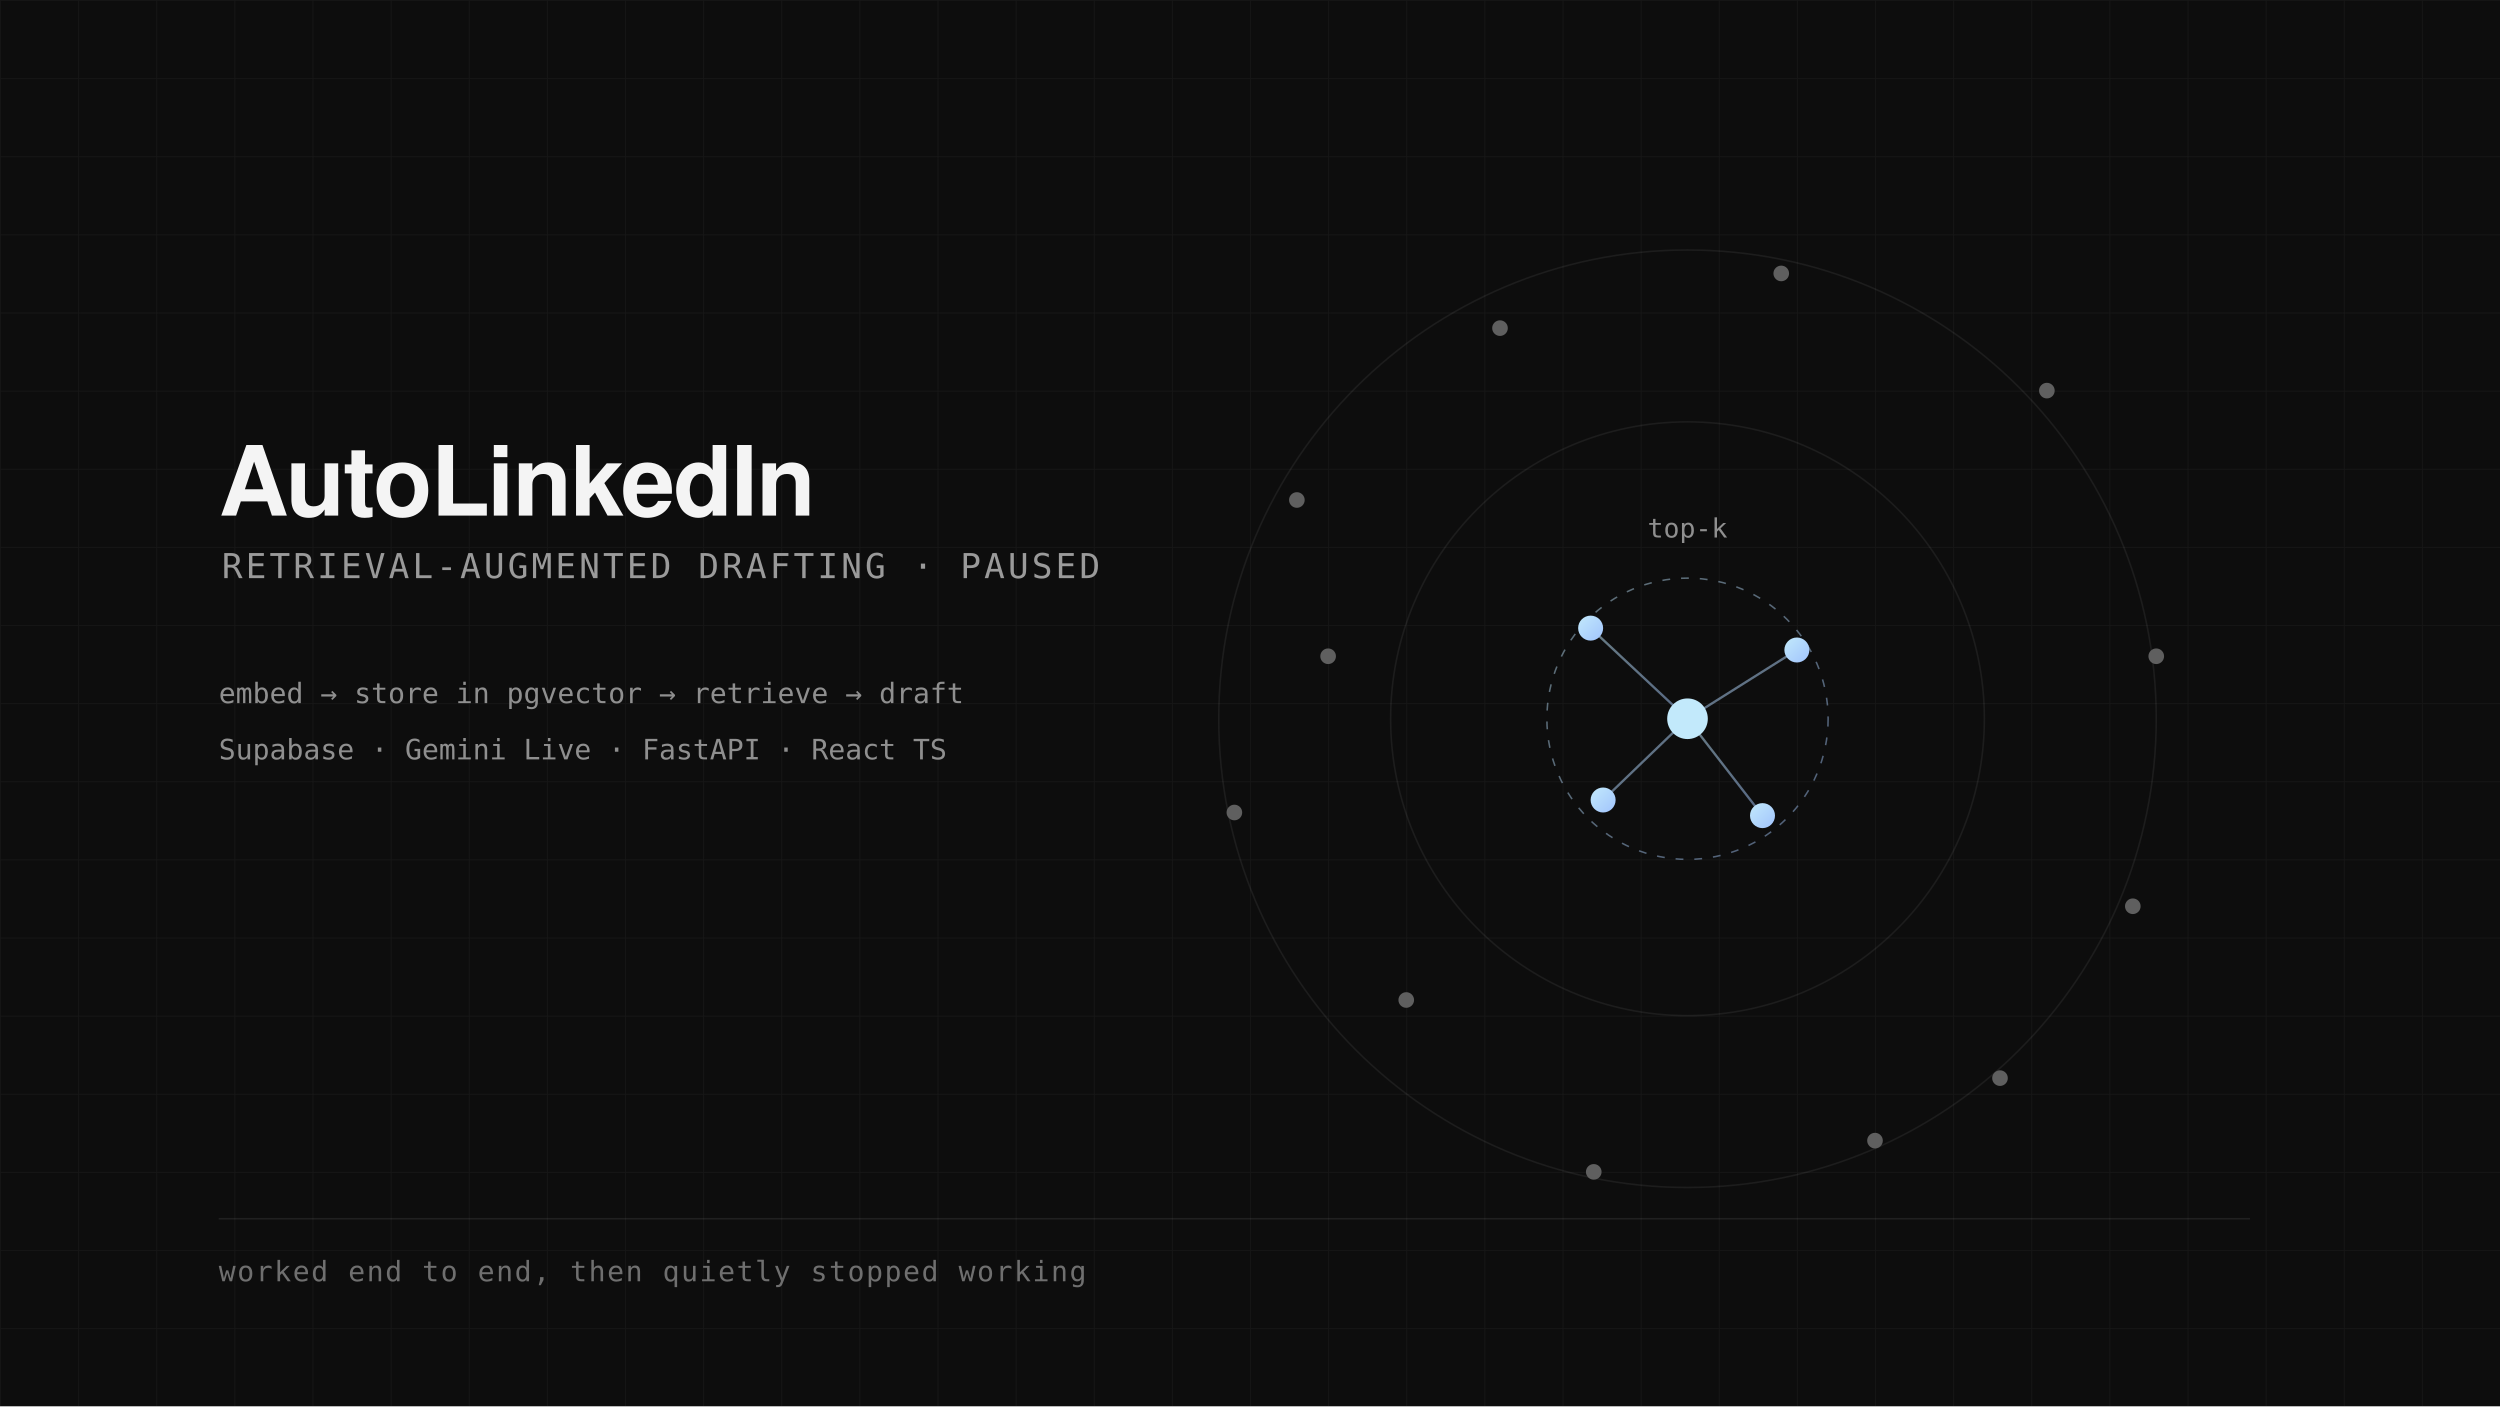
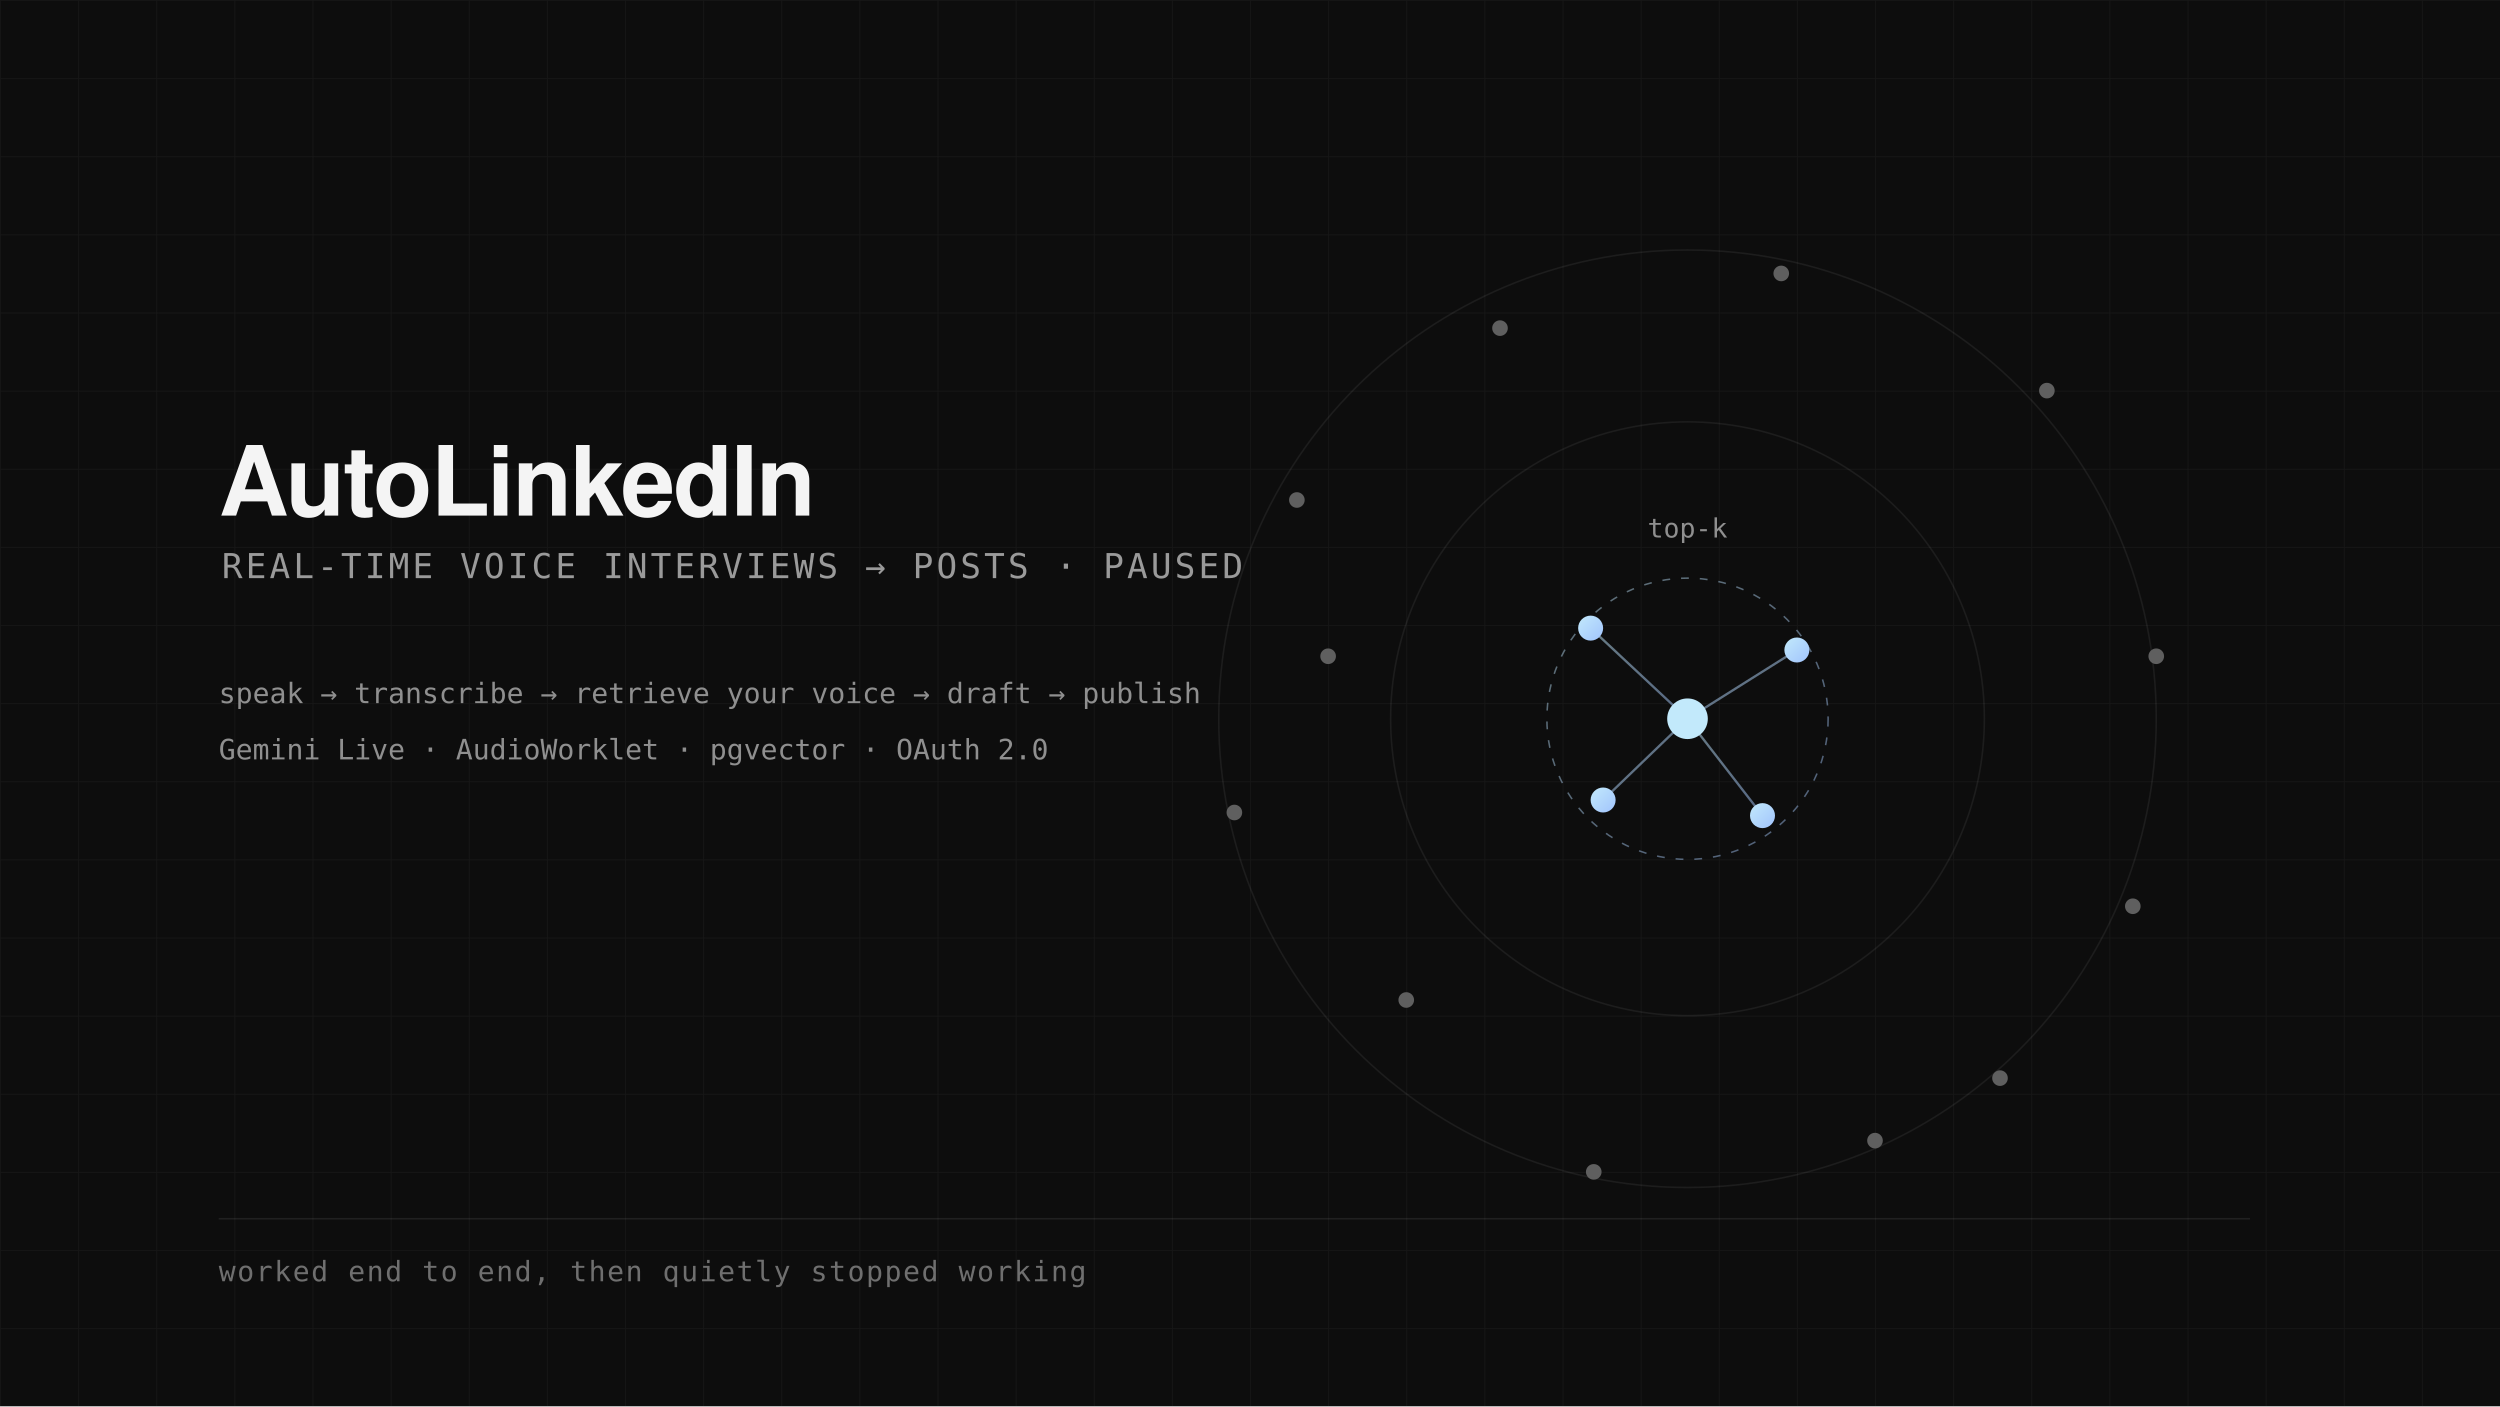
<svg xmlns="http://www.w3.org/2000/svg" viewBox="0 0 1600 900" width="1600" height="900" role="img" aria-label="AutoLinkedIn retrieval-augmented pipeline">
  <defs>
    <linearGradient id="alAccent" x1="0" y1="0" x2="1" y2="1">
      <stop offset="0%" stop-color="#c2e9fb" />
      <stop offset="100%" stop-color="#a1c4fd" />
    </linearGradient>
    <pattern id="alGrid" width="50" height="50" patternUnits="userSpaceOnUse">
      <path d="M50 0 L0 0 0 50" fill="none" stroke="#ffffff" stroke-opacity="0.04" stroke-width="1" />
    </pattern>
  </defs>
  <rect width="1600" height="900" fill="#0d0d0d" />
  <rect width="1600" height="900" fill="url(#alGrid)" />
  <g transform="translate(1080 460)">
    <circle r="300" fill="none" stroke="#ffffff" stroke-opacity="0.07" />
    <circle r="190" fill="none" stroke="#ffffff" stroke-opacity="0.07" />
    <circle r="90" fill="none" stroke="url(#alAccent)" stroke-opacity="0.45" stroke-dasharray="5 7" />
    <g fill="#5f5f5f">
      <circle cx="-250" cy="-140" r="5" />
      <circle cx="-180" cy="180" r="5" />
      <circle cx="230" cy="-210" r="5" />
      <circle cx="285" cy="120" r="5" />
      <circle cx="-290" cy="60" r="5" />
      <circle cx="120" cy="270" r="5" />
      <circle cx="60" cy="-285" r="5" />
      <circle cx="-120" cy="-250" r="5" />
      <circle cx="300" cy="-40" r="5" />
      <circle cx="-60" cy="290" r="5" />
      <circle cx="200" cy="230" r="5" />
      <circle cx="-230" cy="-40" r="5" />
    </g>
    <g stroke="url(#alAccent)" stroke-opacity="0.5" stroke-width="1.5">
      <path d="M0 0 L-62 -58" />
      <path d="M0 0 L70 -44" />
      <path d="M0 0 L48 62" />
      <path d="M0 0 L-54 52" />
    </g>
    <g fill="url(#alAccent)">
      <circle cx="-62" cy="-58" r="8" />
      <circle cx="70" cy="-44" r="8" />
      <circle cx="48" cy="62" r="8" />
      <circle cx="-54" cy="52" r="8" />
    </g>
    <circle r="13" fill="#c2e9fb" />
    <text x="0" y="-116" text-anchor="middle" font-family="ui-monospace, Menlo, Consolas, monospace" font-size="17" fill="#8f8f8f">top-k</text>
  </g>
  <g font-family="Helvetica, Arial, sans-serif" fill="#f4f4f4">
    <text x="140" y="330" font-size="62" font-weight="600" letter-spacing="-1">AutoLinkedIn</text>
-     <text x="142" y="370" font-size="22" fill="#9a9a9a" letter-spacing="2" font-family="ui-monospace, Menlo, Consolas, monospace">RETRIEVAL-AUGMENTED DRAFTING · PAUSED</text>
+     <text x="142" y="370" font-size="22" fill="#9a9a9a" letter-spacing="2" font-family="ui-monospace, Menlo, Consolas, monospace">REAL-TIME VOICE INTERVIEWS → POSTS · PAUSED</text>
  </g>
  <g font-family="ui-monospace, Menlo, Consolas, monospace" font-size="18" fill="#8f8f8f">
-     <text x="140" y="450">embed → store in pgvector → retrieve → draft</text>
-     <text x="140" y="486">Supabase · Gemini Live · FastAPI · React TS</text>
+     <text x="140" y="450">speak → transcribe → retrieve your voice → draft → publish</text>
+     <text x="140" y="486">Gemini Live · AudioWorklet · pgvector · OAuth 2.0</text>
  </g>
  <g font-family="ui-monospace, Menlo, Consolas, monospace" font-size="18" fill="#6f6f6f" letter-spacing="1">
    <text x="140" y="820">worked end to end, then quietly stopped working</text>
  </g>
  <path d="M140 780 L1440 780" stroke="#ffffff" stroke-opacity="0.08" stroke-width="1" />
</svg>
